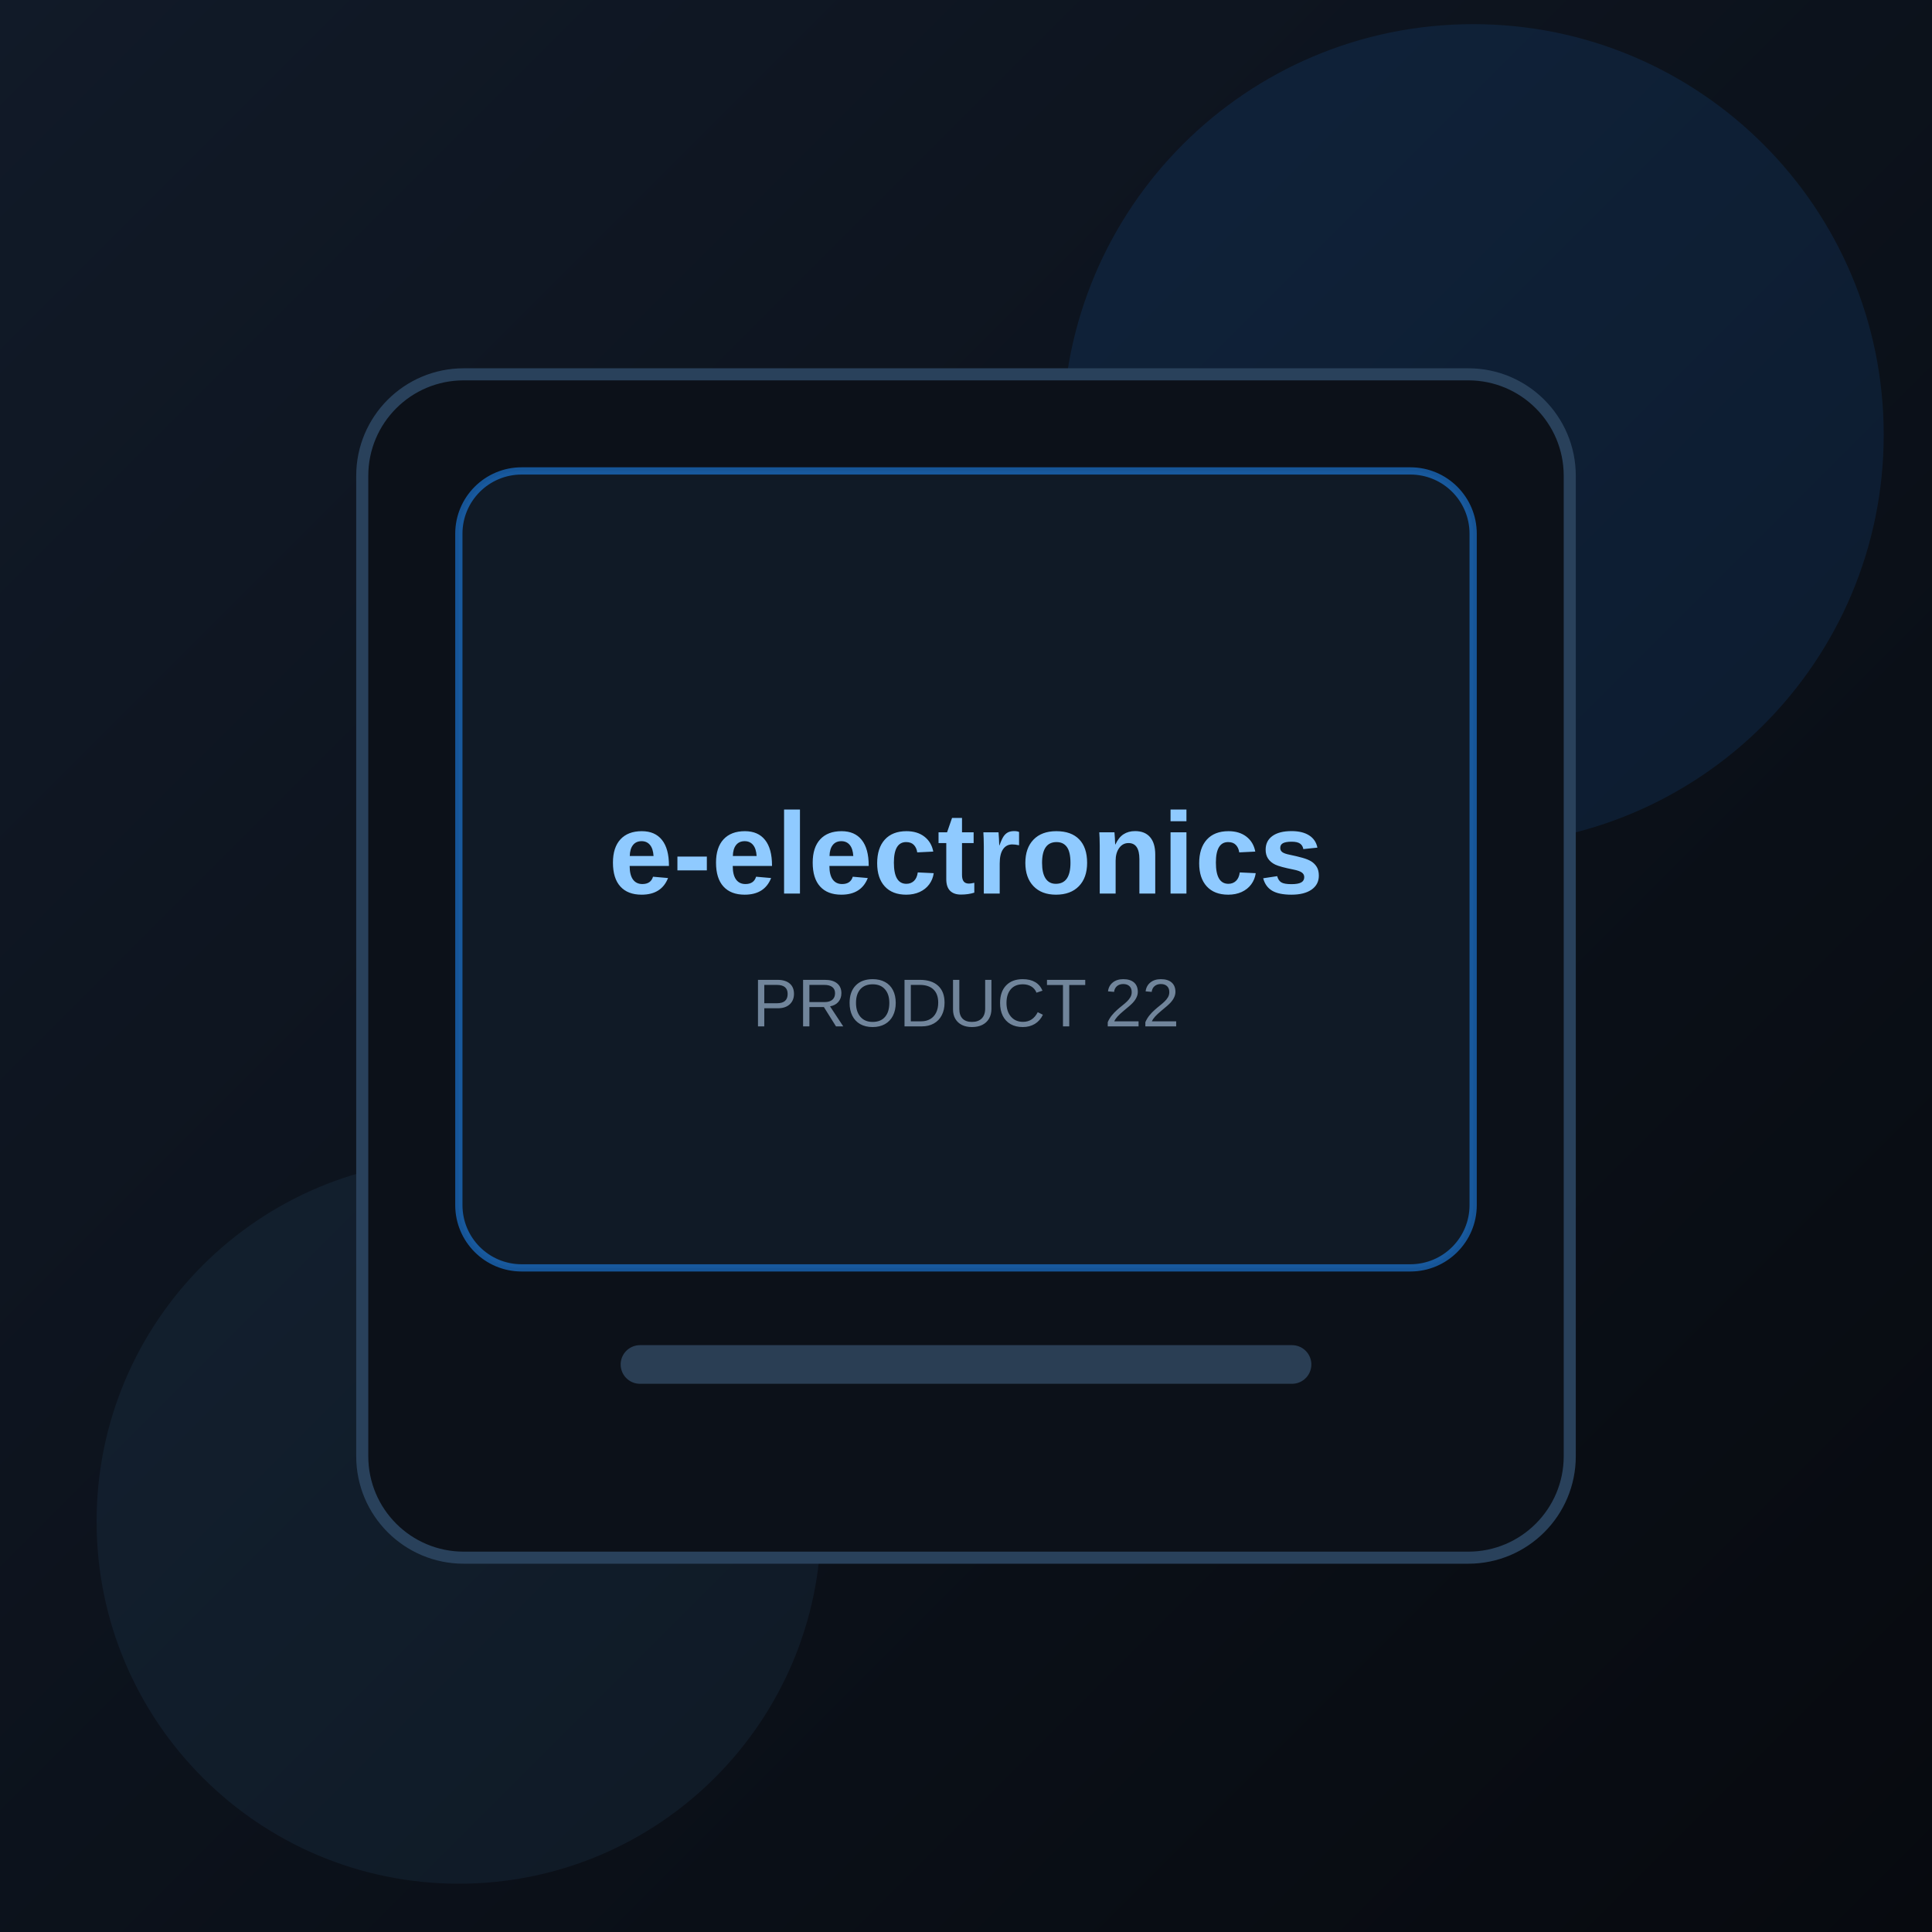
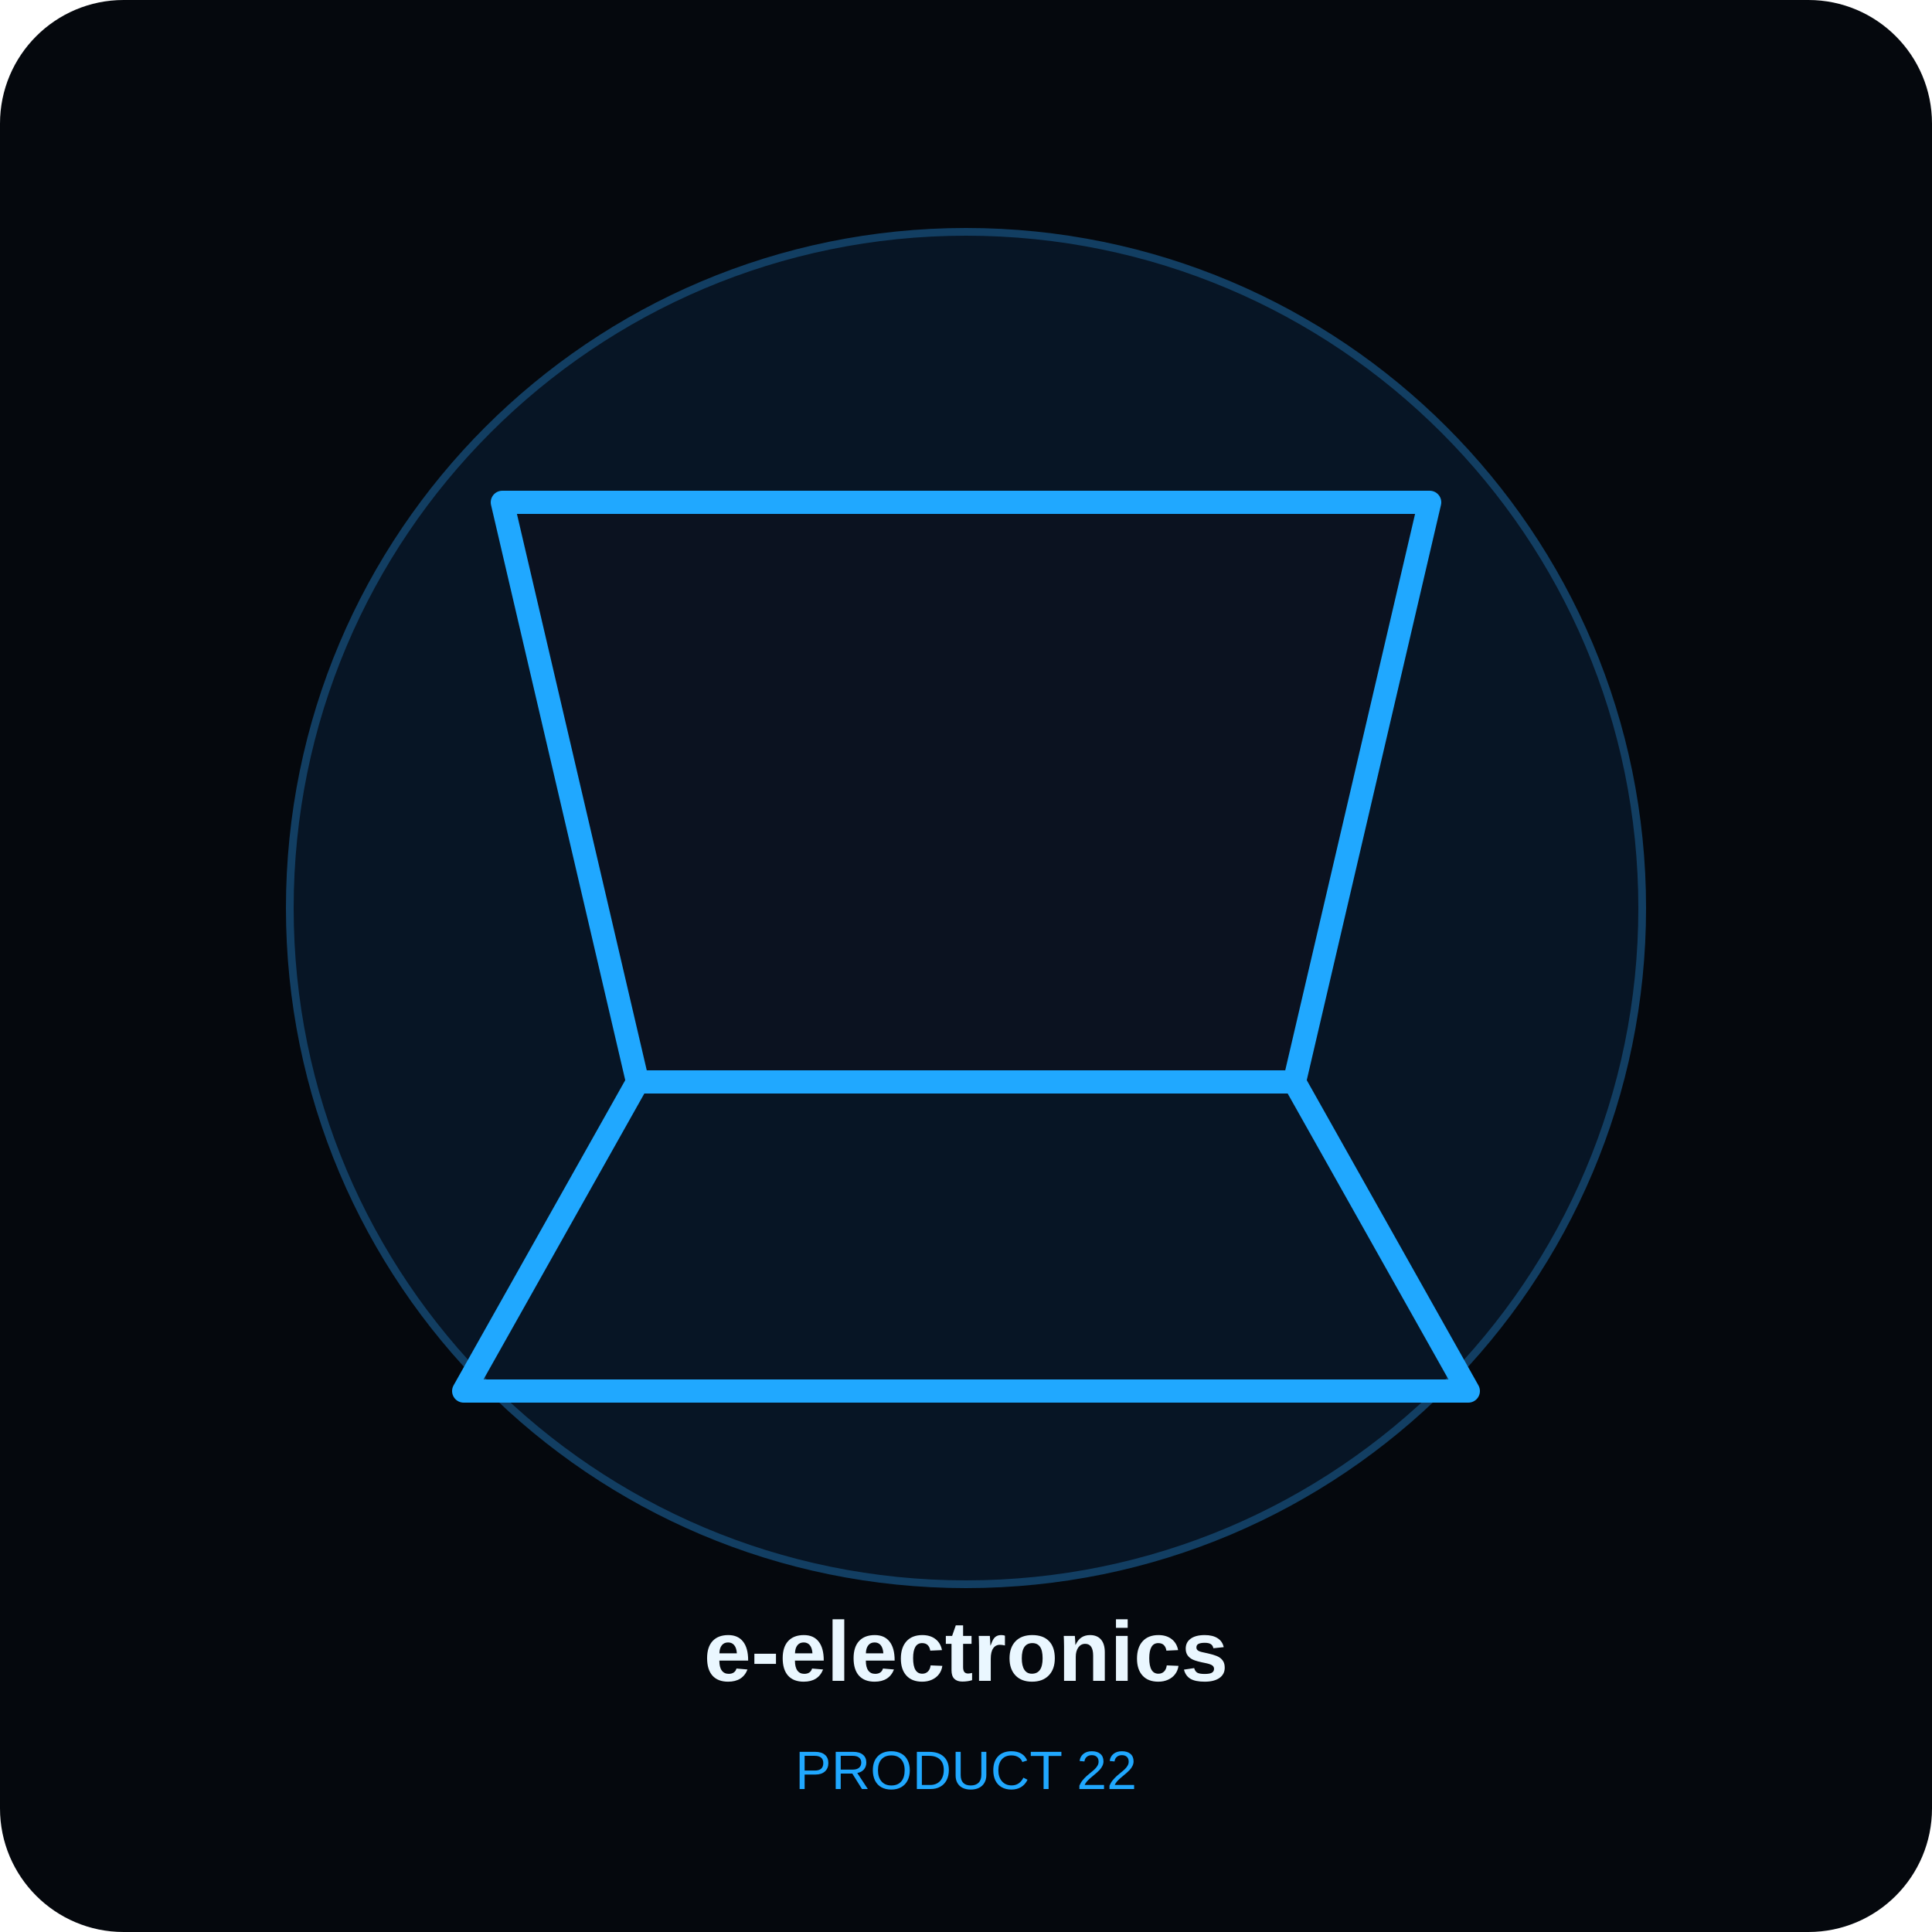
- <svg xmlns="http://www.w3.org/2000/svg" viewBox="0 0 800 800">
-   <defs>
-     <linearGradient id="g" x1="0" y1="0" x2="1" y2="1">
-       <stop offset="0" stop-color="#111a28" />
-       <stop offset="1" stop-color="#070a0f" />
-     </linearGradient>
-   </defs>
-   <rect width="800" height="800" fill="url(#g)" />
-   <circle cx="610" cy="180" r="170" fill="#1f8cff" opacity=".11" />
-   <circle cx="190" cy="630" r="150" fill="#5db3ff" opacity=".07" />
-   <rect x="150" y="155" width="500" height="490" rx="42" fill="#0c1119" stroke="#29415b" stroke-width="5" />
-   <rect x="190" y="195" width="420" height="330" rx="26" fill="#101a26" stroke="#1f8cff" stroke-opacity=".55" stroke-width="3" />
-   <path d="M265 565h270" stroke="#2a3e54" stroke-width="16" stroke-linecap="round" />
-   <text x="400" y="370" fill="#8fcaff" font-family="Arial, sans-serif" font-size="48" text-anchor="middle" font-weight="700">e-electronics</text>
-   <text x="400" y="425" fill="#71859b" font-family="Arial, sans-serif" font-size="28" text-anchor="middle">PRODUCT 22</text>
+ <svg xmlns="http://www.w3.org/2000/svg" viewBox="0 0 500 500" role="img" aria-label="Laptop Stand">
+   <rect width="500" height="500" rx="32" fill="#05080d" />
+   <circle cx="250" cy="235" r="175" fill="#071525" />
+   <circle cx="250" cy="235" r="175" fill="none" stroke="#123e62" stroke-width="2" />
+   <path fill="#0b1220" stroke="#20a8ff" stroke-width="6" stroke-linejoin="round" d="M130 130h240l-35 150H165z" />
+   <path fill="none" stroke="#20a8ff" stroke-width="6" stroke-linecap="round" stroke-linejoin="round" d="M165 280l-45 80h260l-45-80" />
+   <text x="250" y="435" text-anchor="middle" font-family="Arial, sans-serif" font-size="22" font-weight="700" fill="#eaf7ff">e-electronics</text>
+   <text x="250" y="463" text-anchor="middle" font-family="Arial, sans-serif" font-size="14" fill="#20a8ff">PRODUCT 22</text>
</svg>
